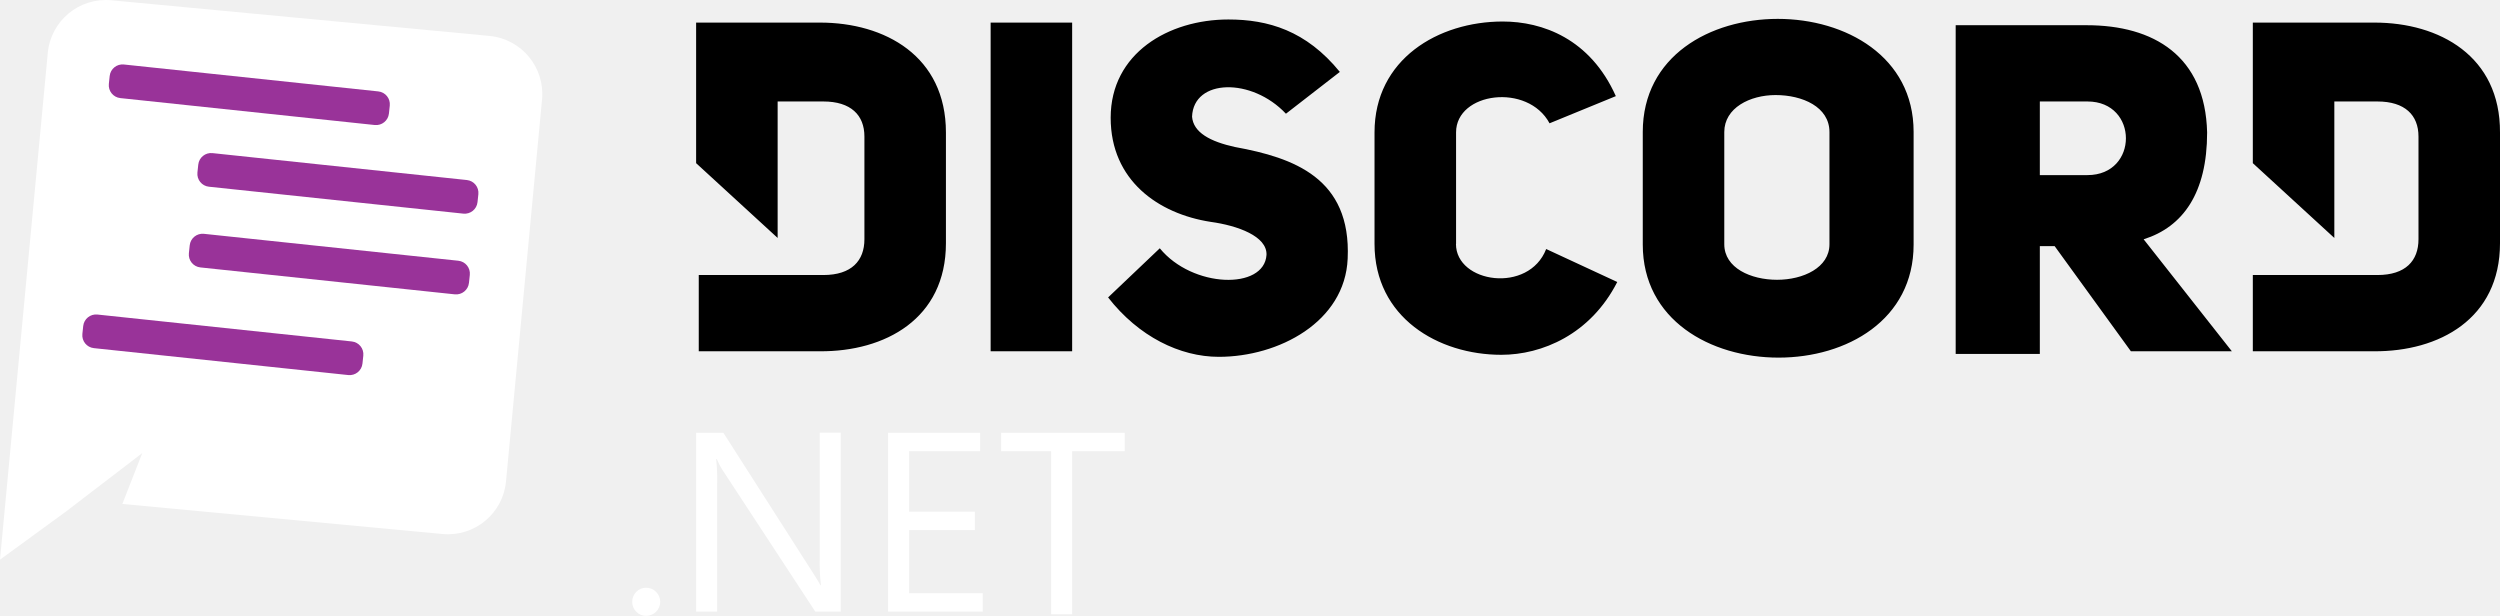
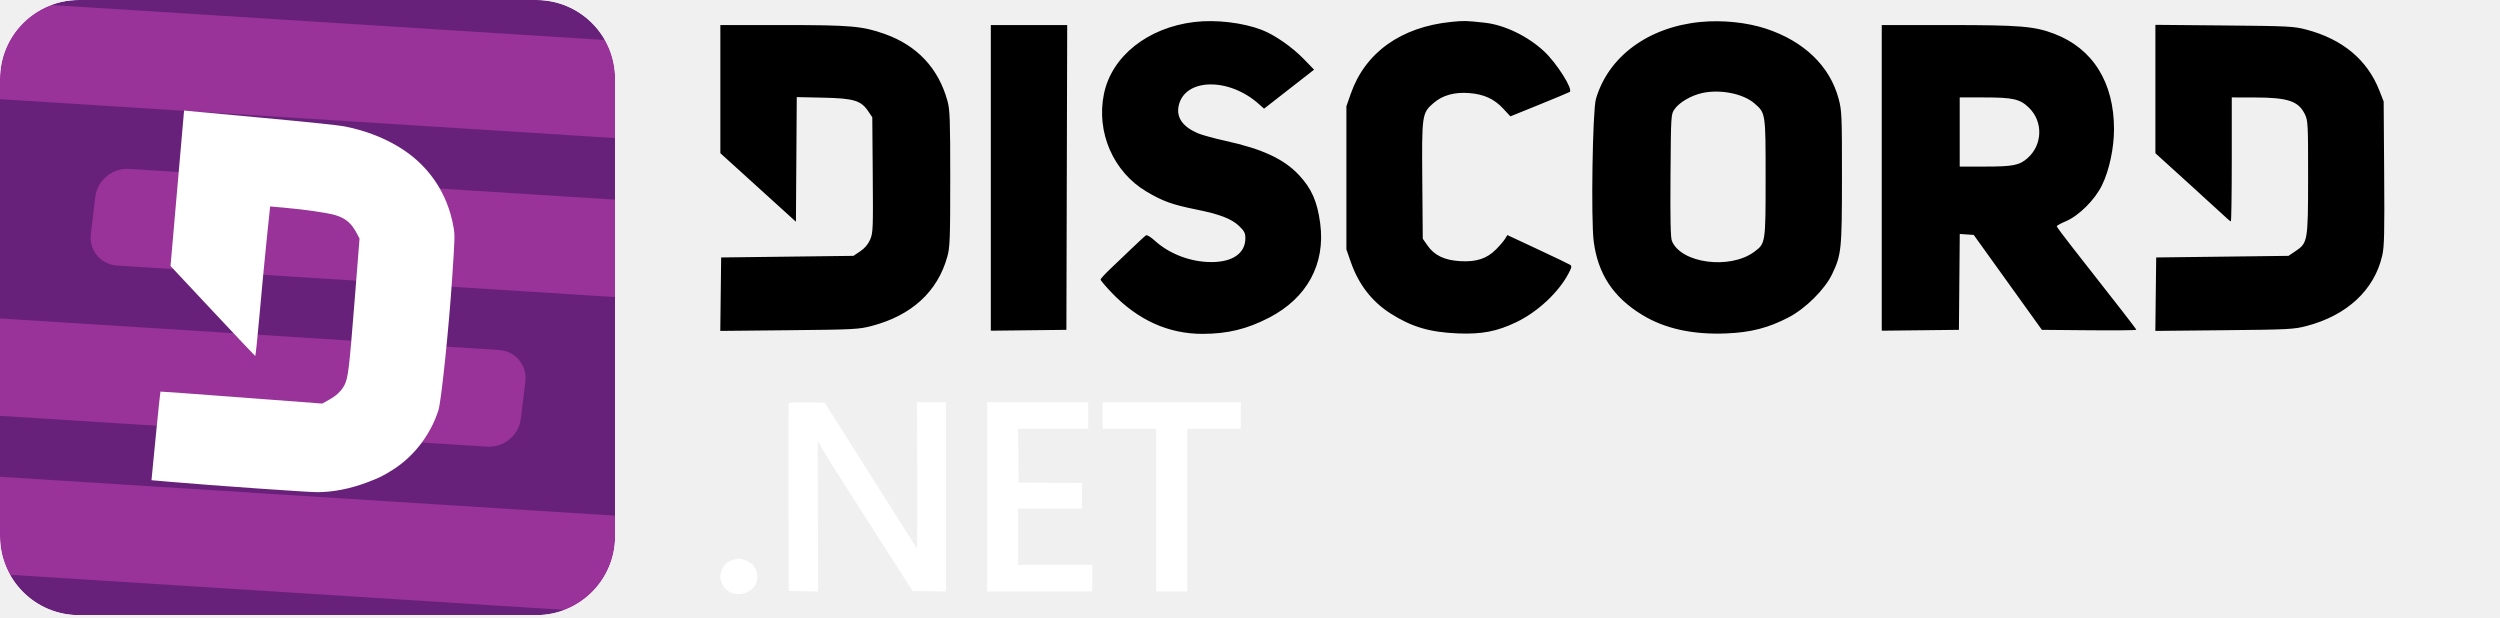
- <svg xmlns="http://www.w3.org/2000/svg" viewBox="0 0 950.73 234.2">
-   <defs>
-     <style>.cls-1{fill:#fff;}.cls-2{fill:#939;}</style>
-   </defs>
-   <g id="Layer_2" data-name="Layer 2">
-     <g id="Layer_1-2" data-name="Layer 1">
-       <path class="cls-1" d="M245.7,234.2a4.94,4.94,0,0,1-3.73-1.57,5.07,5.07,0,0,1-1.54-3.74,5.24,5.24,0,0,1,1.54-3.8,5,5,0,0,1,3.73-1.57,5.15,5.15,0,0,1,3.81,1.57,5.31,5.31,0,0,1,1.57,3.8,5.36,5.36,0,0,1-5.38,5.31Z" />
-       <path class="cls-1" d="M319.73,232.59h-9.68l-35.21-53.74a23.29,23.29,0,0,1-2.21-4.26h-.28a69.84,69.84,0,0,1,.38,9.29v48.71h-8v-68H275.1L309.25,218c1.44,2.23,2.35,3.74,2.76,4.55h.19a72.94,72.94,0,0,1-.47-10v-48h8Z" />
-       <path class="cls-1" d="M373.73,232.59h-36v-68h35v7h-27v23h25v7h-25v24h28Z" />
-       <path class="cls-1" d="M427.73,171.59h-20v62h-8v-62h-19v-7h47Z" />
-       <path d="M311.83,8.59h-47.1V62.05l31,28.44V38.59h17.39c10.45,0,15.61,5.19,15.61,13.31V91c0,8.13-4.88,13.59-15.61,13.59H265.73v29h46.1c24.71.14,47.9-12.3,47.9-41.11V50.4C359.73,21.32,336.54,8.59,311.83,8.59Zm241.9,84.18V50.34c0-15.3,27.28-18.88,35.55-3.45l25.21-10.33c-9.78-21.91-28-28.38-43-28.38-24.52,0-48.77,14.32-48.77,42.16V92.77c0,28,24.25,42.16,48.22,42.16,15.43,0,33.89-7.71,44.09-27.69L588,94.7c-6.62,17.08-34.31,13-34.31-1.93ZM469.79,55.94c-9.62-2.1-16-5.58-16.46-11.58.56-14.5,22.73-14.92,35.7-1.11l20.5-15.9C496.7,11.59,482.2,7.41,467.14,7.41c-22.73,0-44.76,12.83-44.76,37.37,0,23.85,18.12,36.53,38.06,39.6,10.18,1.4,21.48,5.44,21.2,12.55-.84,13.39-28.17,12.69-40.58-2.51L421.4,113.11C433,128,448.73,135.7,463.51,135.7c22.73,0,48-13.25,49-37.37,1.39-30.68-20.64-38.35-42.67-42.39Zm-93.06,77.65h31V8.59h-31ZM903,8.59H856.73V62.05l31,28.44V38.59h16.39c10.45,0,15.61,5.19,15.61,13.31V91c0,8.13-4.88,13.59-15.61,13.59H856.73v29h46.1c24.71.14,47.9-12.3,47.9-41.11V50.4C950.87,21.32,927.68,8.59,903,8.59ZM676.09,7.18c-25.75,0-51.36,14.13-51.36,43V93c0,28.68,25.75,43,51.64,43s51.36-14.28,51.36-43V50.14C727.73,21.45,701.84,7.18,676.09,7.18Zm19.64,85.7c0,8.92-10,13.52-19.93,13.52s-20.07-4.46-20.07-13.52V50.23c0-9.2,9.76-14.08,19.51-14.08,10.18,0,20.49,4.46,20.49,14.08V92.88ZM839.35,50.37C838.65,21.24,819,9.59,793.58,9.59H743.73v125h32v-41h5.63l29,40h38.4L815.21,91C830.19,86.29,839.35,73.39,839.35,50.37Zm-45.5,16.22H775.73v-28h18.12c19.49,0,19.49,28,0,28Z" />
-       <path class="cls-1" d="M42.28.1,186.2,13.67a22.18,22.18,0,0,1,19.93,24.21l-13.7,145.2a22.16,22.16,0,0,1-24.1,20L46.53,191.64l7.57-19.33-15,11.49L25,194.6,0,212.83,18.17,20.15A22.17,22.17,0,0,1,42.28.1Z" />
-       <rect class="cls-2" x="88.38" y="-17.52" width="12.85" height="107.11" rx="4.91" transform="translate(49 126.52) rotate(-83.96)" />
-       <rect class="cls-2" x="122.07" y="16.17" width="12.85" height="107.11" rx="4.91" transform="translate(45.64 190.18) rotate(-83.96)" />
-       <rect class="cls-2" x="78.32" y="77.57" width="12.85" height="107.11" rx="4.91" transform="translate(-54.57 201.6) rotate(-83.96)" />
-       <rect class="cls-2" x="118.83" y="46.87" width="12.85" height="107.11" rx="4.91" transform="translate(12.2 214.42) rotate(-83.96)" />
+ <svg xmlns="http://www.w3.org/2000/svg" width="951" height="235" viewBox="0 0 951 235" fill="none">
+   <g clip-path="url(#clip0_808_582)">
+     <mask id="mask0_808_582" style="mask-type:luminance" maskUnits="userSpaceOnUse" x="0" y="0" width="234" height="234">
+       <path d="M234 0H0V234H234V0Z" fill="white" />
+     </mask>
+     <g mask="url(#mask0_808_582)">
+       <path d="M234 0H0V234H234V0Z" fill="#68217A" />
+       <path d="M238.331 15.748L0.77 0.721C-5.528 0.323 -11.247 5.078 -12.005 11.343L-13.709 25.423C-14.467 31.687 -9.977 37.089 -3.679 37.487L233.882 52.514C240.18 52.912 245.9 48.156 246.658 41.892L248.361 27.812C249.12 21.547 244.629 16.146 238.331 15.748Z" fill="#993399" />
+       <path d="M237.824 76.195L49.037 64.254C42.74 63.856 37.02 68.611 36.262 74.876L34.558 88.956C33.8 95.22 38.291 100.622 44.588 101.02L233.375 112.961C239.673 113.36 245.392 108.604 246.151 102.339L247.854 88.26C248.612 81.995 244.122 76.594 237.824 76.195Z" fill="#993399" />
+       <path d="M189.8 133.138L0.77 121.181C-5.528 120.783 -11.247 125.539 -12.005 131.803L-13.709 145.883C-14.467 152.148 -9.977 157.549 -3.679 157.947L185.351 169.904C191.649 170.302 197.369 165.547 198.127 159.282L199.831 145.202C200.589 138.938 196.098 133.537 189.8 133.138Z" fill="#993399" />
+       <path d="M238.331 196.438L0.77 181.411C-5.528 181.013 -11.247 185.769 -12.005 192.033L-13.709 206.113C-14.467 212.377 -9.977 217.779 -3.679 218.177L233.882 233.204C240.18 233.602 245.9 228.846 246.658 222.582L248.361 208.502C249.12 202.237 244.629 196.836 238.331 196.438Z" fill="#993399" />
+       <path fill-rule="evenodd" clip-rule="evenodd" d="M67.444 71.623L64.867 101.191L80.839 118.237C89.623 127.612 96.93 135.342 97.078 135.414C97.226 135.486 97.951 128.622 98.702 120.041C99.448 111.514 100.666 98.685 101.41 91.534L102.761 78.532L108.394 79.031C115.91 79.697 124.784 80.992 127.525 81.824C131.559 83.048 133.728 84.922 135.871 89.038L136.766 90.757L134.84 115.083C132.808 140.735 132.402 144.011 130.915 146.707C129.728 148.859 127.877 150.581 125.082 152.13L122.579 153.518L91.869 151.196C74.979 149.92 61.102 148.915 61.032 148.963C60.962 149.012 60.167 156.616 59.264 165.862L57.623 182.674L64.638 183.279C80.749 184.669 117.453 187.249 120.743 187.223C126.901 187.174 133.066 185.962 139.626 183.512C144.143 181.825 145.88 180.967 149.602 178.586C157.57 173.487 163.803 165.319 166.772 156.085C167.854 152.718 170.72 125.173 172.009 105.749C173.041 90.198 173.058 89.584 172.541 86.536C170.284 73.222 162.743 62.332 151.046 55.494C145.037 51.981 138.415 49.529 130.981 48.066C128.685 47.614 117.66 46.469 98.756 44.718L70.021 42.055L67.444 71.623Z" fill="white" />
    </g>
  </g>
+   <path fill-rule="evenodd" clip-rule="evenodd" d="M454.373 8.363C436.626 10.473 422.897 21.377 419.94 35.714C416.929 50.31 423.51 65.41 436.145 72.896C442.272 76.526 445.971 77.864 454.79 79.64C464.063 81.508 468.479 83.206 471.424 86.038C473.337 87.879 473.738 88.679 473.737 90.654C473.731 96.343 468.871 99.723 460.74 99.696C452.859 99.669 444.8 96.598 439.226 91.499C437.795 90.189 436.328 89.292 435.966 89.505C435.605 89.718 433.266 91.858 430.77 94.261C428.273 96.663 424.529 100.236 422.448 102.201C420.368 104.165 418.666 106.035 418.666 106.356C418.666 106.677 420.603 108.96 422.971 111.429C432.886 121.766 444.453 127 457.384 127C466.941 127 474.424 125.18 482.817 120.816C497.248 113.312 504.235 100.413 502.208 85.018C501.11 76.675 498.942 71.737 494.11 66.571C488.415 60.484 480.189 56.659 466.174 53.581C461.847 52.631 457.079 51.317 455.578 50.661C449.806 48.137 447.405 44.634 448.386 40.167C450.676 29.737 467.359 29.361 478.763 39.484L480.85 41.336L490.363 33.92L499.877 26.504L496.038 22.532C491.543 17.882 484.795 13.198 479.916 11.341C472.698 8.593 462.471 7.401 454.373 8.363ZM552.092 8.324C532.942 10.255 519.324 19.98 513.845 35.637L512.169 40.426V67.652V94.879L513.872 99.75C516.835 108.224 521.888 114.746 528.998 119.271C536.998 124.362 543.863 126.392 554.559 126.829C563.692 127.202 569.511 126.073 576.926 122.492C584.996 118.594 592.955 111.143 596.686 103.994C597.916 101.635 597.986 101.19 597.2 100.691C596.701 100.374 591.143 97.709 584.85 94.769L573.408 89.424L572.471 90.928C571.956 91.755 570.393 93.57 568.996 94.962C565.523 98.424 561.563 99.7 555.407 99.34C549.486 98.993 545.636 97.149 543.04 93.417L541.219 90.799L541.039 68.684C540.833 43.549 540.911 43.015 545.335 39.186C548.742 36.239 553.254 34.974 558.841 35.401C564.478 35.832 568.363 37.603 571.805 41.308L574.551 44.265L585.488 39.835C591.503 37.398 596.733 35.211 597.11 34.976C598.544 34.08 592.209 24.038 587.358 19.517C581.151 13.733 572.31 9.467 564.822 8.643C557.722 7.861 556.9 7.84 552.092 8.324ZM646.826 8.362C626.969 10.31 611.785 21.51 607.084 37.678C605.808 42.069 605.169 83.657 606.253 91.885C607.886 104.298 613.717 113.107 624.737 119.811C633.322 125.034 643.975 127.371 656.749 126.832C666.074 126.44 672.692 124.731 680.385 120.729C686.804 117.391 694.145 110.106 696.912 104.33C700.48 96.879 700.67 95.016 700.68 67.388C700.689 43.815 700.614 42.064 699.412 37.561C696.094 25.128 686.206 15.622 671.64 10.861C664.402 8.496 655.059 7.555 646.826 8.362ZM274.023 33.899V58.269L288.397 71.306L302.77 84.343L302.929 60.64L303.087 36.938L313.217 37.156C324.811 37.405 327.544 38.237 330.307 42.359L331.82 44.617L331.993 66.55C332.156 87.174 332.096 88.645 330.987 91.178C330.211 92.952 328.927 94.462 327.228 95.599L324.648 97.326L299.487 97.632L274.326 97.938L274.163 111.908L274 125.877L300.186 125.617C324.722 125.374 326.697 125.273 331.517 124.012C346.768 120.026 356.64 110.997 360.36 97.632C361.352 94.068 361.468 90.991 361.471 67.958C361.474 45.543 361.342 41.777 360.435 38.465C357.009 25.954 348.86 17.268 336.433 12.878C328.05 9.918 323.568 9.529 297.849 9.529H274.023V33.899ZM376.907 67.663V125.798L391.281 125.634L405.654 125.47L405.808 67.499L405.963 9.529H391.435H376.907V67.663ZM715.819 67.663V125.798L730.495 125.634L745.171 125.47L745.332 107.235L745.492 89L748.151 89.186L750.811 89.372L763.773 107.421L776.735 125.47L794.693 125.633C804.57 125.722 812.651 125.641 812.651 125.452C812.651 125.145 806.399 117.081 788.317 94.066C785.058 89.918 782.391 86.321 782.391 86.072C782.391 85.824 783.88 84.997 785.7 84.234C790.768 82.111 796.846 76.081 799.602 70.443C802.348 64.823 804.16 56.401 804.171 49.198C804.197 31.37 796.108 18.436 781.439 12.854C773.882 9.979 768.478 9.533 741.086 9.531L715.819 9.529V67.663ZM819.914 33.867V58.286L833.33 70.464C840.709 77.162 847.09 82.987 847.509 83.407C847.928 83.828 848.427 84.172 848.618 84.172C848.808 84.172 848.963 73.572 848.963 60.616V37.061L857.587 37.076C870.358 37.098 874.355 38.439 876.812 43.526C877.941 45.864 878.012 47.294 878 67.387C877.984 91.861 877.89 92.406 873.113 95.603L870.539 97.326L845.377 97.632L820.216 97.938L820.053 111.908L819.891 125.877L846.077 125.617C870.613 125.374 872.588 125.273 877.408 124.012C892.794 119.991 903.197 110.315 906.197 97.236C906.981 93.821 907.099 88.799 906.937 65.88L906.743 38.59L905.057 34.308C900.502 22.74 891.08 14.897 877.393 11.28C872.562 10.003 870.742 9.91 846.089 9.685L819.914 9.447V33.867ZM647.415 35.413C643.204 36.37 638.849 38.923 637.031 41.499C635.634 43.48 635.63 43.543 635.458 66.709C635.334 83.439 635.484 90.418 635.995 91.666C639.476 100.161 657.979 102.628 667.257 95.833C671.626 92.634 671.64 92.545 671.64 67.693C671.64 42.863 671.665 43.032 667.357 39.304C663.051 35.578 654.243 33.86 647.415 35.413ZM745.474 50.215V63.37L755.006 63.366C765.808 63.362 768.199 62.888 771.306 60.129C777.015 55.062 777.253 46.266 771.824 40.98C768.419 37.664 765.768 37.061 754.587 37.061H745.474V50.215Z" fill="black" />
+   <path fill-rule="evenodd" clip-rule="evenodd" d="M300.014 153.477C299.91 153.75 299.869 169.908 299.925 189.384L300.026 224.796L305.625 224.904L311.223 225.012L311.115 196.399C311.056 180.663 311.049 167.787 311.1 167.787C311.151 167.787 311.711 168.794 312.346 170.025C312.981 171.255 321.069 184.082 330.318 198.529L347.137 224.796L353.486 224.903L359.835 225.01V189.005V153H354.329H348.824L348.937 181.048C348.999 196.475 348.912 208.864 348.744 208.58C348.575 208.295 340.629 195.717 331.084 180.629L313.73 153.195L306.967 153.088C301.772 153.006 300.161 153.097 300.014 153.477ZM375.522 188.995V224.99H395.524H415.525V219.931V214.873H401.406H387.288V204.171V193.47H399.445H411.603V188.611V183.753L399.544 183.65L387.484 183.547L387.379 173.332L387.275 163.118H400.615H413.956V158.059V153H394.739H375.522V188.995ZM419.447 158.059V163.118H429.644H439.841V194.054V224.99H445.723H451.606V194.054V163.118H461.803H472V158.059V153H445.723H419.447V158.059ZM278.528 213.102C276.574 213.793 275.566 214.716 274.683 216.624C273.77 218.597 273.772 220.098 274.689 222.102C277.648 228.565 288.064 226.511 288.064 219.465C288.064 216.469 286.593 214.356 283.659 213.14C281.899 212.411 280.511 212.4 278.528 213.102Z" fill="white" />
+   <defs>
+     <clipPath id="clip0_808_582">
+       <rect width="234" height="234" rx="30" fill="white" />
+     </clipPath>
+   </defs>
</svg>
